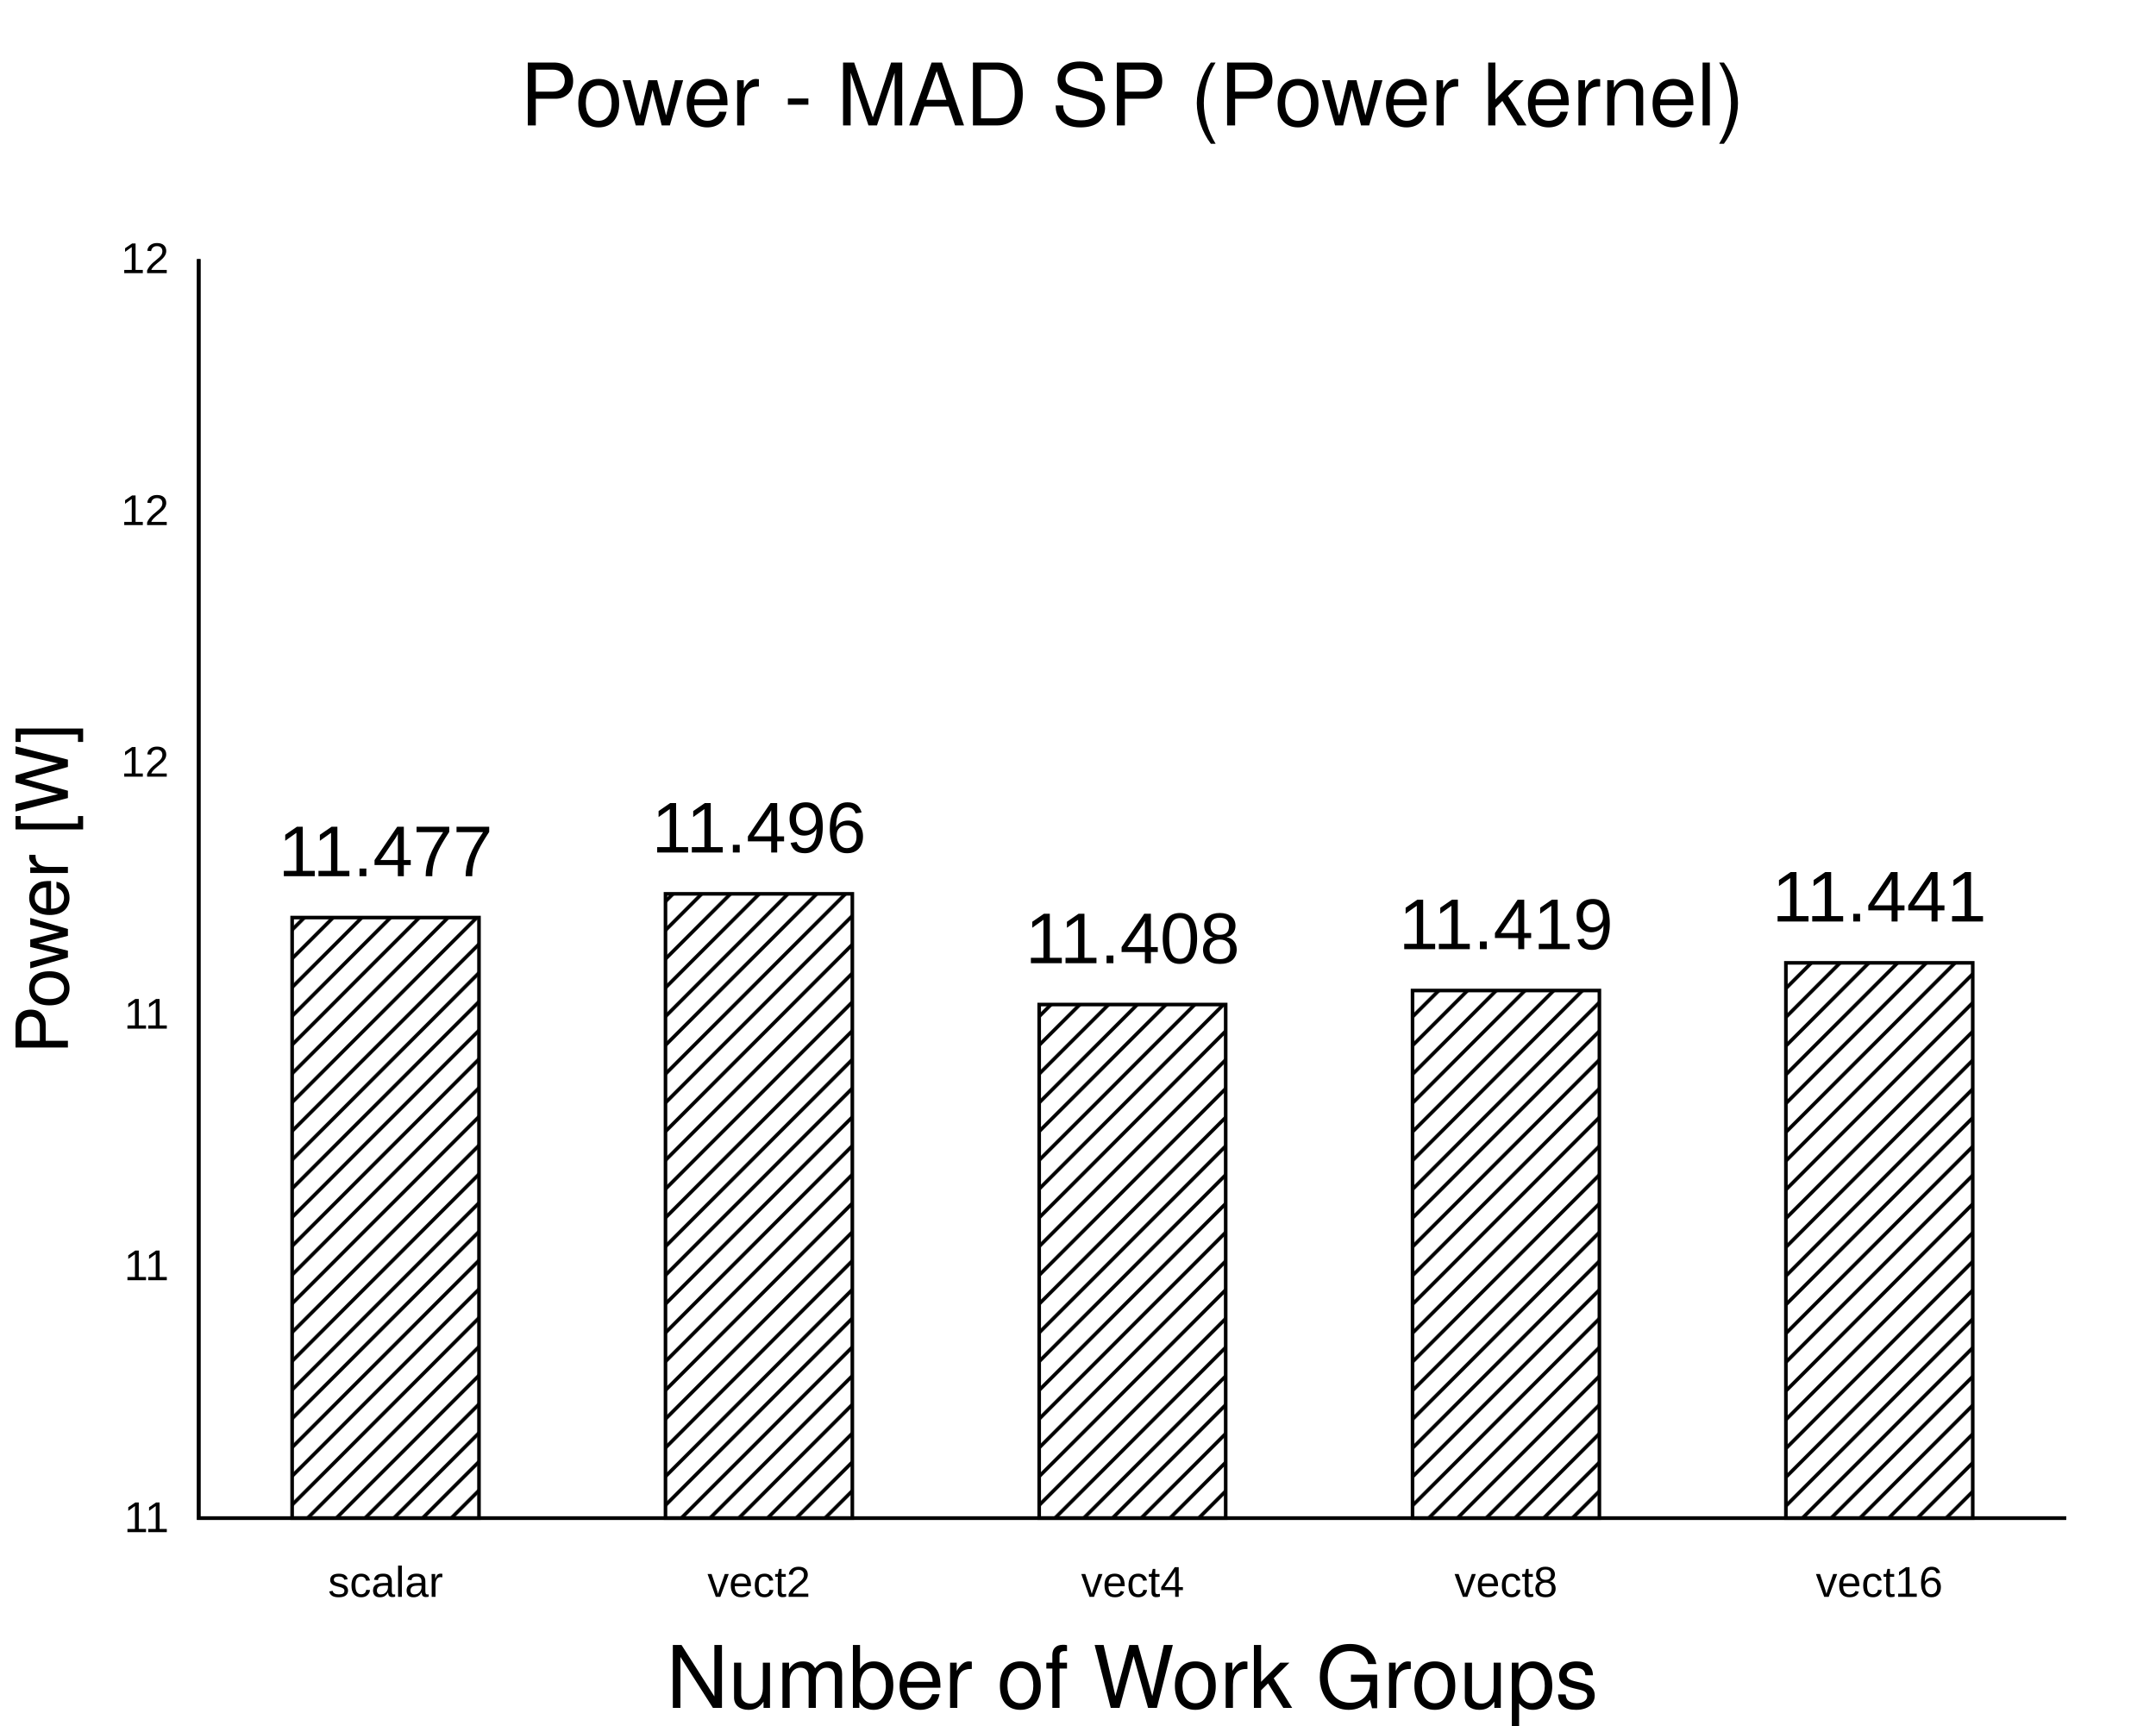
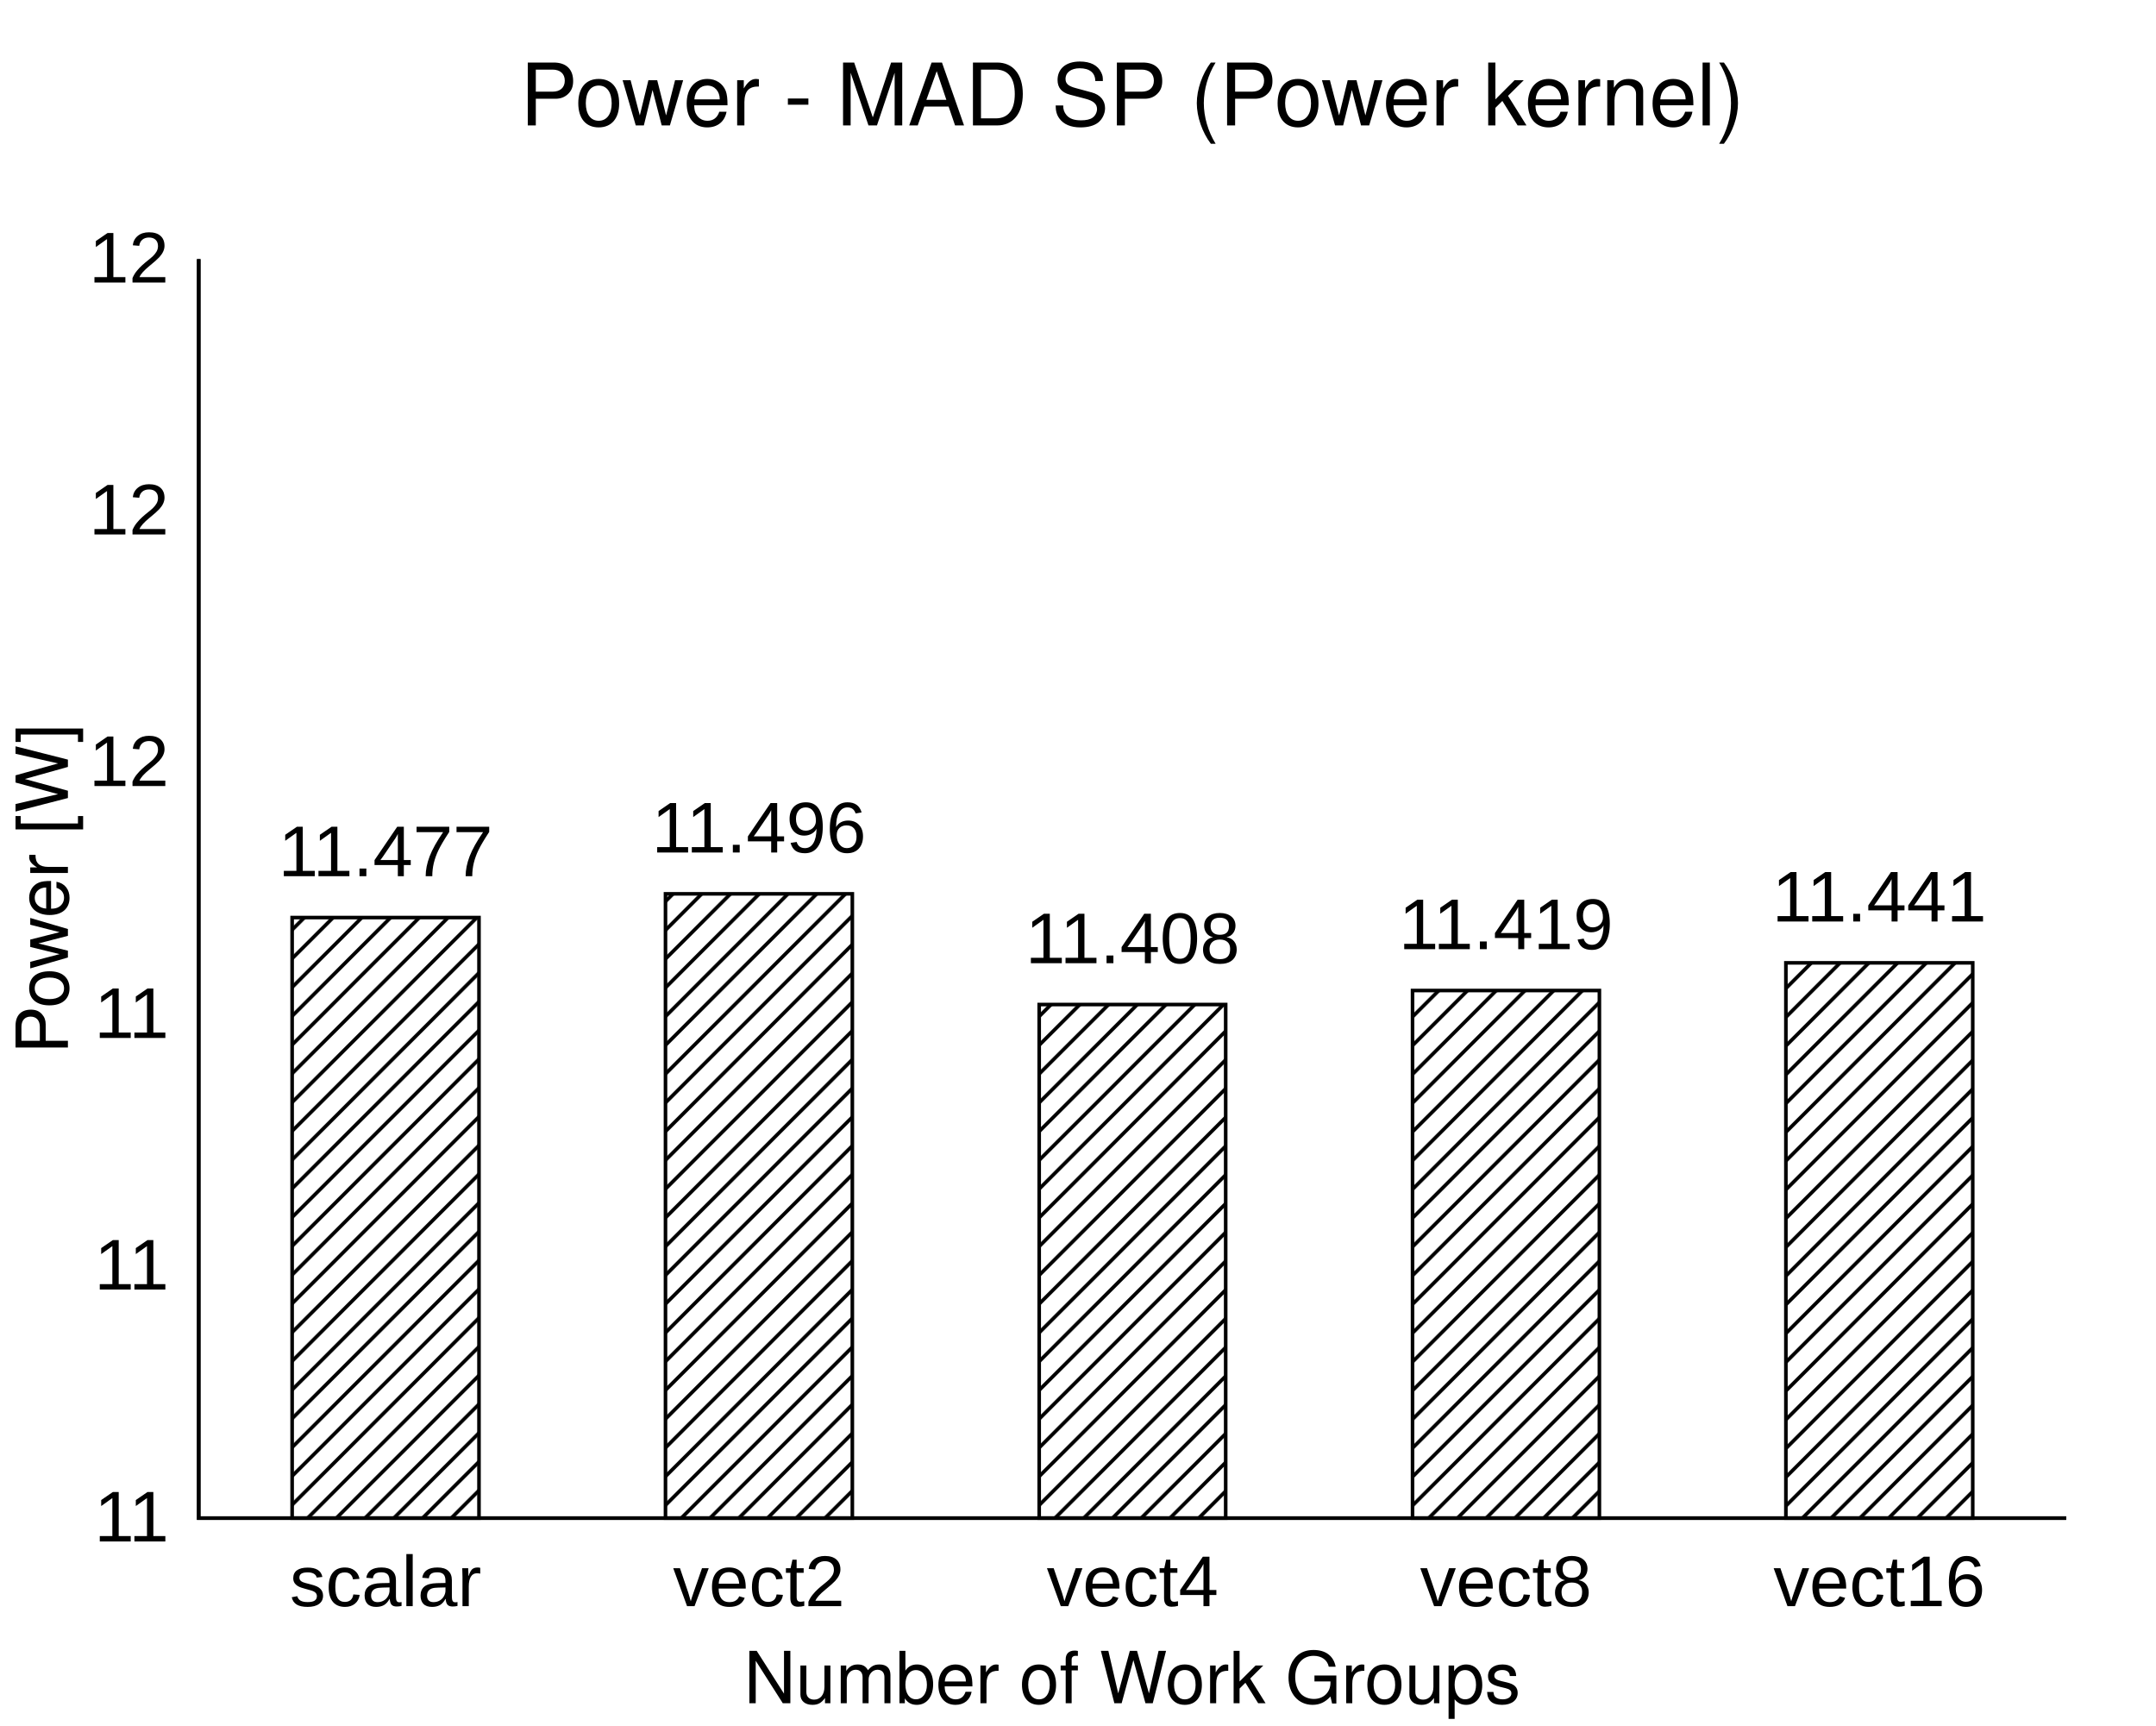
<svg xmlns="http://www.w3.org/2000/svg" xmlns:xlink="http://www.w3.org/1999/xlink" width="600" height="480" viewBox="0 0 600 480">
  <g id="gnuplot_canvas">
    <rect x="0" y="0" width="600" height="480" fill="none" />
    <defs>
      <circle id="gpDot" r="0.5" stroke-width="0.5" />
      <path id="gpPt0" stroke-width="0.222" stroke="currentColor" d="M-1,0 h2 M0,-1 v2" />
      <path id="gpPt1" stroke-width="0.222" stroke="currentColor" d="M-1,-1 L1,1 M1,-1 L-1,1" />
      <path id="gpPt2" stroke-width="0.222" stroke="currentColor" d="M-1,0 L1,0 M0,-1 L0,1 M-1,-1 L1,1 M-1,1 L1,-1" />
      <rect id="gpPt3" stroke-width="0.222" stroke="currentColor" x="-1" y="-1" width="2" height="2" />
      <rect id="gpPt4" stroke-width="0.222" stroke="currentColor" fill="currentColor" x="-1" y="-1" width="2" height="2" />
      <circle id="gpPt5" stroke-width="0.222" stroke="currentColor" cx="0" cy="0" r="1" />
      <use xlink:href="#gpPt5" id="gpPt6" fill="currentColor" stroke="none" />
      <path id="gpPt7" stroke-width="0.222" stroke="currentColor" d="M0,-1.33 L-1.33,0.67 L1.33,0.67 z" />
      <use xlink:href="#gpPt7" id="gpPt8" fill="currentColor" stroke="none" />
      <use xlink:href="#gpPt7" id="gpPt9" stroke="currentColor" transform="rotate(180)" />
      <use xlink:href="#gpPt9" id="gpPt10" fill="currentColor" stroke="none" />
      <use xlink:href="#gpPt3" id="gpPt11" stroke="currentColor" transform="rotate(45)" />
      <use xlink:href="#gpPt11" id="gpPt12" fill="currentColor" stroke="none" />
      <path id="gpPt13" stroke-width="0.222" stroke="currentColor" d="M0,1.330 L1.265,0.411 L0.782,-1.067 L-0.782,-1.076 L-1.265,0.411 z" />
      <use xlink:href="#gpPt13" id="gpPt14" fill="currentColor" stroke="none" />
      <filter id="textbox" filterUnits="objectBoundingBox" x="0" y="0" height="1" width="1">
        <feFlood flood-color="white" flood-opacity="1" result="bgnd" />
        <feComposite in="SourceGraphic" in2="bgnd" operator="atop" />
      </filter>
      <filter id="greybox" filterUnits="objectBoundingBox" x="0" y="0" height="1" width="1">
        <feFlood flood-color="lightgrey" flood-opacity="1" result="grey" />
        <feComposite in="SourceGraphic" in2="grey" operator="atop" />
      </filter>
    </defs>
    <g fill="none" color="white" stroke="black" stroke-width="1.00" stroke-linecap="butt" stroke-linejoin="miter">
</g>
    <g fill="none" color="black" stroke="currentColor" stroke-width="1.00" stroke-linecap="butt" stroke-linejoin="miter">
      <path stroke="black" d="M55.3,422.4 M575.0,422.4  " />
-       <g transform="translate(47.0,426.3)" stroke="none" fill="black" font-family="Arial" font-size="12.00" text-anchor="end">
+       <g transform="translate(47.0,428.9)" stroke="none" fill="black" font-family="Arial" font-size="20.00" text-anchor="end">
        <text>
          <tspan font-family="Arial">11</tspan>
        </text>
      </g>
    </g>
    <g fill="none" color="black" stroke="currentColor" stroke-width="1.00" stroke-linecap="butt" stroke-linejoin="miter">
      <path stroke="black" d="M55.3,352.3 M575.0,352.3  " />
-       <g transform="translate(47.0,356.2)" stroke="none" fill="black" font-family="Arial" font-size="12.00" text-anchor="end">
+       <g transform="translate(47.0,358.8)" stroke="none" fill="black" font-family="Arial" font-size="20.00" text-anchor="end">
        <text>
          <tspan font-family="Arial">11</tspan>
        </text>
      </g>
    </g>
    <g fill="none" color="black" stroke="currentColor" stroke-width="1.00" stroke-linecap="butt" stroke-linejoin="miter">
      <path stroke="black" d="M55.3,282.3 M575.0,282.3  " />
-       <g transform="translate(47.0,286.2)" stroke="none" fill="black" font-family="Arial" font-size="12.00" text-anchor="end">
+       <g transform="translate(47.0,288.8)" stroke="none" fill="black" font-family="Arial" font-size="20.00" text-anchor="end">
        <text>
          <tspan font-family="Arial">11</tspan>
        </text>
      </g>
    </g>
    <g fill="none" color="black" stroke="currentColor" stroke-width="1.00" stroke-linecap="butt" stroke-linejoin="miter">
      <path stroke="black" d="M55.3,212.2 M575.0,212.2  " />
-       <g transform="translate(47.0,216.1)" stroke="none" fill="black" font-family="Arial" font-size="12.00" text-anchor="end">
+       <g transform="translate(47.0,218.7)" stroke="none" fill="black" font-family="Arial" font-size="20.00" text-anchor="end">
        <text>
          <tspan font-family="Arial">12</tspan>
        </text>
      </g>
    </g>
    <g fill="none" color="black" stroke="currentColor" stroke-width="1.00" stroke-linecap="butt" stroke-linejoin="miter">
      <path stroke="black" d="M55.3,142.2 M575.0,142.2  " />
-       <g transform="translate(47.0,146.1)" stroke="none" fill="black" font-family="Arial" font-size="12.00" text-anchor="end">
+       <g transform="translate(47.0,148.7)" stroke="none" fill="black" font-family="Arial" font-size="20.00" text-anchor="end">
        <text>
          <tspan font-family="Arial">12</tspan>
        </text>
      </g>
    </g>
    <g fill="none" color="black" stroke="currentColor" stroke-width="1.00" stroke-linecap="butt" stroke-linejoin="miter">
      <path stroke="black" d="M55.3,72.1 M575.0,72.1  " />
-       <g transform="translate(47.0,76.0)" stroke="none" fill="black" font-family="Arial" font-size="12.00" text-anchor="end">
+       <g transform="translate(47.0,78.6)" stroke="none" fill="black" font-family="Arial" font-size="20.00" text-anchor="end">
        <text>
          <tspan font-family="Arial">12</tspan>
        </text>
      </g>
    </g>
    <g fill="none" color="black" stroke="currentColor" stroke-width="1.00" stroke-linecap="butt" stroke-linejoin="miter">
      <path stroke="black" d="M107.3,422.4 M107.3,72.1  " />
-       <g transform="translate(107.3,444.3)" stroke="none" fill="black" font-family="Arial" font-size="12.00" text-anchor="middle">
+       <g transform="translate(107.3,446.9)" stroke="none" fill="black" font-family="Arial" font-size="20.00" text-anchor="middle">
        <text>
          <tspan font-family="Arial">scalar</tspan>
        </text>
      </g>
    </g>
    <g fill="none" color="black" stroke="currentColor" stroke-width="1.00" stroke-linecap="butt" stroke-linejoin="miter">
      <path stroke="black" d="M211.2,422.4 M211.2,72.1  " />
-       <g transform="translate(211.2,444.3)" stroke="none" fill="black" font-family="Arial" font-size="12.00" text-anchor="middle">
+       <g transform="translate(211.2,446.9)" stroke="none" fill="black" font-family="Arial" font-size="20.00" text-anchor="middle">
        <text>
          <tspan font-family="Arial">vect2</tspan>
        </text>
      </g>
    </g>
    <g fill="none" color="black" stroke="currentColor" stroke-width="1.00" stroke-linecap="butt" stroke-linejoin="miter">
      <path stroke="black" d="M315.2,422.4 M315.2,72.1  " />
-       <g transform="translate(315.2,444.3)" stroke="none" fill="black" font-family="Arial" font-size="12.00" text-anchor="middle">
+       <g transform="translate(315.2,446.9)" stroke="none" fill="black" font-family="Arial" font-size="20.00" text-anchor="middle">
        <text>
          <tspan font-family="Arial">vect4</tspan>
        </text>
      </g>
    </g>
    <g fill="none" color="black" stroke="currentColor" stroke-width="1.00" stroke-linecap="butt" stroke-linejoin="miter">
      <path stroke="black" d="M419.1,422.4 M419.1,72.1  " />
-       <g transform="translate(419.1,444.3)" stroke="none" fill="black" font-family="Arial" font-size="12.00" text-anchor="middle">
+       <g transform="translate(419.1,446.9)" stroke="none" fill="black" font-family="Arial" font-size="20.00" text-anchor="middle">
        <text>
          <tspan font-family="Arial">vect8</tspan>
        </text>
      </g>
    </g>
    <g fill="none" color="black" stroke="currentColor" stroke-width="1.00" stroke-linecap="butt" stroke-linejoin="miter">
      <path stroke="black" d="M523.0,422.4 M523.0,72.1  " />
-       <g transform="translate(523.0,444.3)" stroke="none" fill="black" font-family="Arial" font-size="12.00" text-anchor="middle">
+       <g transform="translate(523.0,446.9)" stroke="none" fill="black" font-family="Arial" font-size="20.00" text-anchor="middle">
        <text>
          <tspan font-family="Arial">vect16</tspan>
        </text>
      </g>
    </g>
    <g fill="none" color="black" stroke="currentColor" stroke-width="1.00" stroke-linecap="butt" stroke-linejoin="miter">
</g>
    <g fill="none" color="black" stroke="currentColor" stroke-width="1.00" stroke-linecap="butt" stroke-linejoin="miter">
      <path stroke="black" d="M55.3,72.1 L55.3,422.4 L575.0,422.4 M575.0,72.1 M55.3,72.1  " />
    </g>
    <g fill="none" color="black" stroke="currentColor" stroke-width="1.00" stroke-linecap="butt" stroke-linejoin="miter">
      <g transform="translate(18.9,247.3) rotate(270)" stroke="none" fill="black" font-family="Helvetica" font-size="20.00" text-anchor="middle">
        <text>
          <tspan font-family="Helvetica">Power [W]</tspan>
        </text>
      </g>
    </g>
    <g fill="none" color="black" stroke="currentColor" stroke-width="1.00" stroke-linecap="butt" stroke-linejoin="miter">
-       <g transform="translate(315.1,475.2)" stroke="none" fill="black" font-family="Helvetica" font-size="24.00" text-anchor="middle">
+       <g transform="translate(315.1,473.9)" stroke="none" fill="black" font-family="Helvetica" font-size="20.00" text-anchor="middle">
        <text>
          <tspan font-family="Helvetica">Number of Work Groups</tspan>
        </text>
      </g>
    </g>
    <g fill="none" color="black" stroke="currentColor" stroke-width="1.00" stroke-linecap="butt" stroke-linejoin="miter">
      <g transform="translate(315.1,34.9)" stroke="none" fill="black" font-family="Helvetica" font-size="24.00" text-anchor="middle">
        <text>
          <tspan font-family="Helvetica">Power - MAD SP (Power kernel)</tspan>
        </text>
      </g>
    </g>
    <g id="gnuplot_plot_1">
      <g fill="none" color="black" stroke="currentColor" stroke-width="1.00" stroke-linecap="butt" stroke-linejoin="miter">
        <defs>
          <pattern id="gpPat1" patternUnits="userSpaceOnUse" x="0" y="0" width="8" height="8">
            <path style="fill:none; stroke:rgb(0,0,0)" d="M-4,8 L8,-4 M0,12 L12,0" />
          </pattern>
        </defs>
        <g stroke="none" shape-rendering="crispEdges">
          <polygon fill="url(#gpPat1)" points="81.3,422.4 133.4,422.4 133.4,255.2 81.3,255.2 " />
        </g>
        <path stroke="rgb(  0,   0,   0)" d="M81.3,422.4 L81.3,255.3 L133.3,255.3 L133.3,422.4 L81.3,422.4 Z  " />
        <g stroke="none" shape-rendering="crispEdges">
          <polygon fill="url(#gpPat1)" points="185.2,422.4 237.3,422.4 237.3,248.6 185.2,248.6 " />
        </g>
        <path stroke="rgb(  0,   0,   0)" d="M185.2,422.4 L185.2,248.7 L237.2,248.7 L237.2,422.4 L185.2,422.4 Z  " />
        <g stroke="none" shape-rendering="crispEdges">
          <polygon fill="url(#gpPat1)" points="289.2,422.4 341.2,422.4 341.2,279.4 289.2,279.4 " />
        </g>
        <path stroke="rgb(  0,   0,   0)" d="M289.2,422.4 L289.2,279.5 L341.1,279.5 L341.1,422.4 L289.2,422.4 Z  " />
        <g stroke="none" shape-rendering="crispEdges">
          <polygon fill="url(#gpPat1)" points="393.1,422.4 445.2,422.4 445.2,275.5 393.1,275.5 " />
        </g>
        <path stroke="rgb(  0,   0,   0)" d="M393.1,422.4 L393.1,275.6 L445.1,275.6 L445.1,422.4 L393.1,422.4 Z  " />
        <g stroke="none" shape-rendering="crispEdges">
          <polygon fill="url(#gpPat1)" points="497.0,422.4 549.1,422.4 549.1,267.8 497.0,267.8 " />
        </g>
        <path stroke="rgb(  0,   0,   0)" d="M497.0,422.4 L497.0,267.9 L549.0,267.9 L549.0,422.4 L497.0,422.4 Z  " />
      </g>
    </g>
    <g id="gnuplot_plot_2">
      <g fill="none" color="black" stroke="currentColor" stroke-width="1.00" stroke-linecap="butt" stroke-linejoin="miter">
        <g transform="translate(107.3,243.8)" stroke="none" fill="black" font-family="Arial" font-size="20.00" text-anchor="middle">
          <text>
            <tspan font-family="Arial">11.477</tspan>
          </text>
        </g>
        <g transform="translate(211.2,237.2)" stroke="none" fill="black" font-family="Arial" font-size="20.00" text-anchor="middle">
          <text>
            <tspan font-family="Arial">11.496</tspan>
          </text>
        </g>
        <g transform="translate(315.2,268.0)" stroke="none" fill="black" font-family="Arial" font-size="20.00" text-anchor="middle">
          <text>
            <tspan font-family="Arial">11.408</tspan>
          </text>
        </g>
        <g transform="translate(419.1,264.1)" stroke="none" fill="black" font-family="Arial" font-size="20.00" text-anchor="middle">
          <text>
            <tspan font-family="Arial">11.419</tspan>
          </text>
        </g>
        <g transform="translate(523.0,256.4)" stroke="none" fill="black" font-family="Arial" font-size="20.00" text-anchor="middle">
          <text>
            <tspan font-family="Arial">11.441</tspan>
          </text>
        </g>
      </g>
    </g>
    <g fill="none" color="white" stroke="black" stroke-width="2.00" stroke-linecap="butt" stroke-linejoin="miter">
</g>
    <g fill="none" color="black" stroke="currentColor" stroke-width="2.00" stroke-linecap="butt" stroke-linejoin="miter">
</g>
    <g fill="none" color="black" stroke="black" stroke-width="1.00" stroke-linecap="butt" stroke-linejoin="miter">
</g>
    <g fill="none" color="black" stroke="currentColor" stroke-width="1.00" stroke-linecap="butt" stroke-linejoin="miter">
      <path stroke="black" d="M55.3,72.1 L55.3,422.4 L575.0,422.4 M575.0,72.1 M55.3,72.1  " />
    </g>
    <g fill="none" color="black" stroke="currentColor" stroke-width="1.00" stroke-linecap="butt" stroke-linejoin="miter">
</g>
  </g>
</svg>
